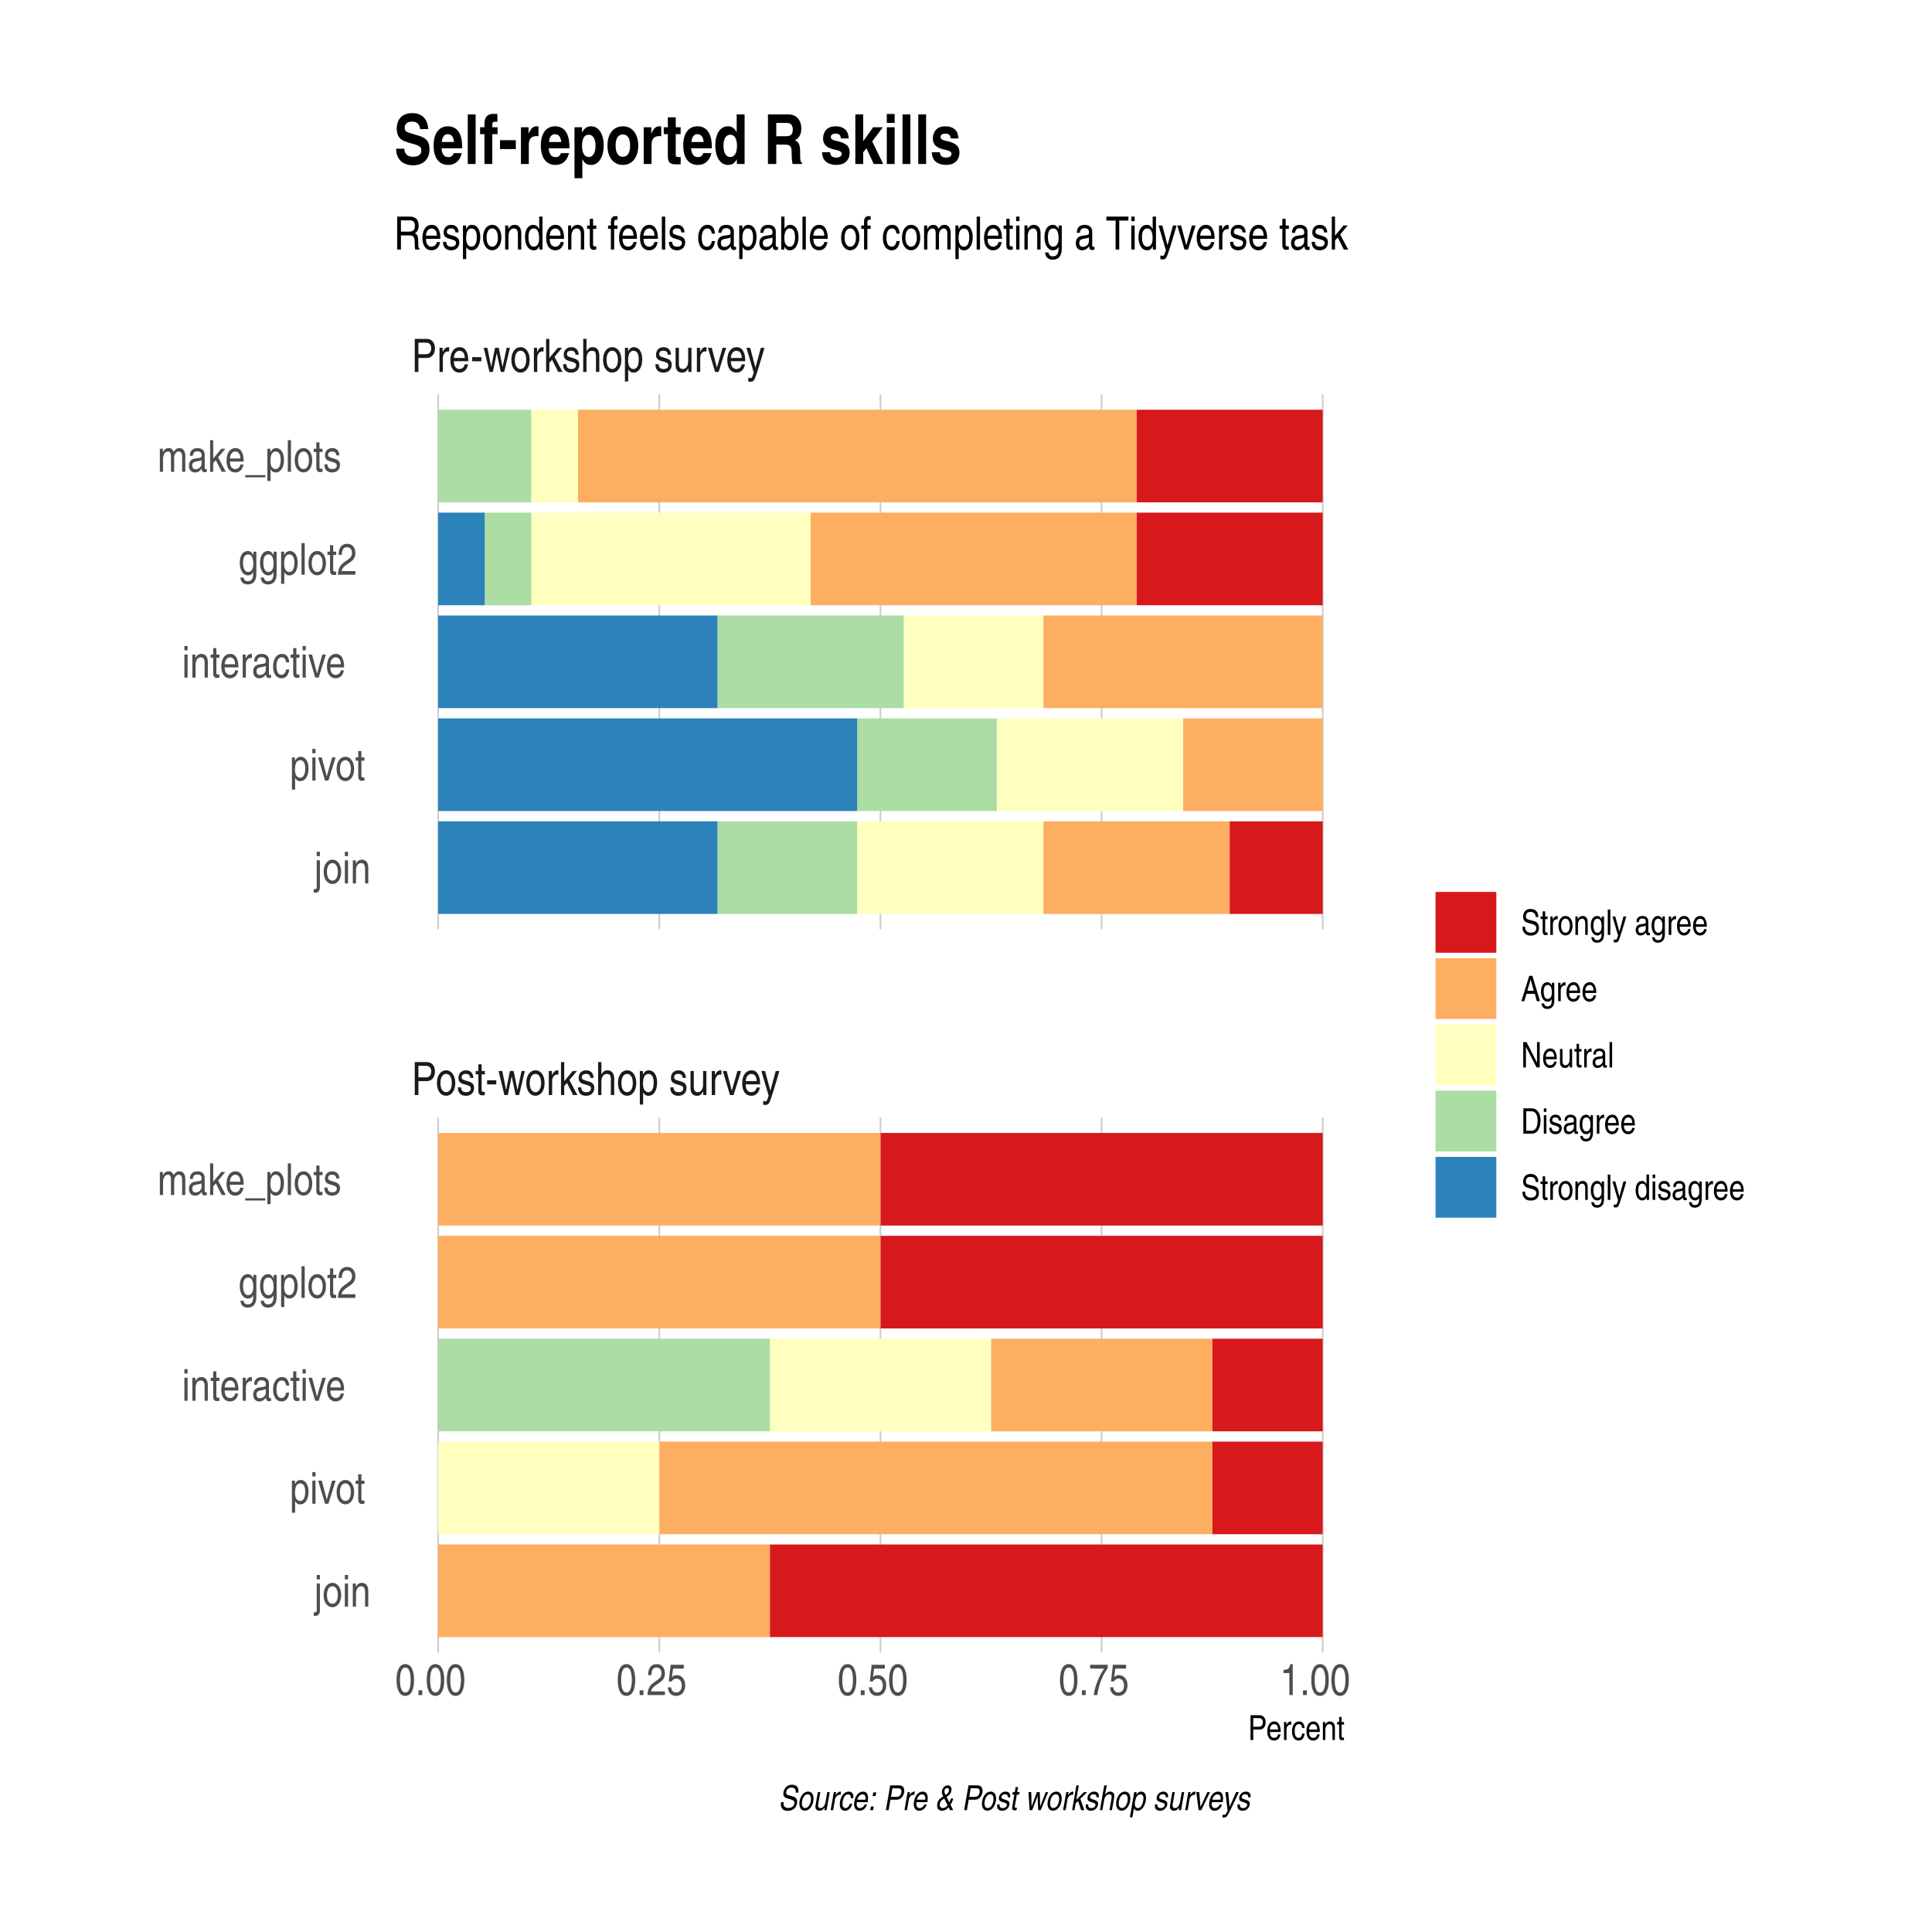
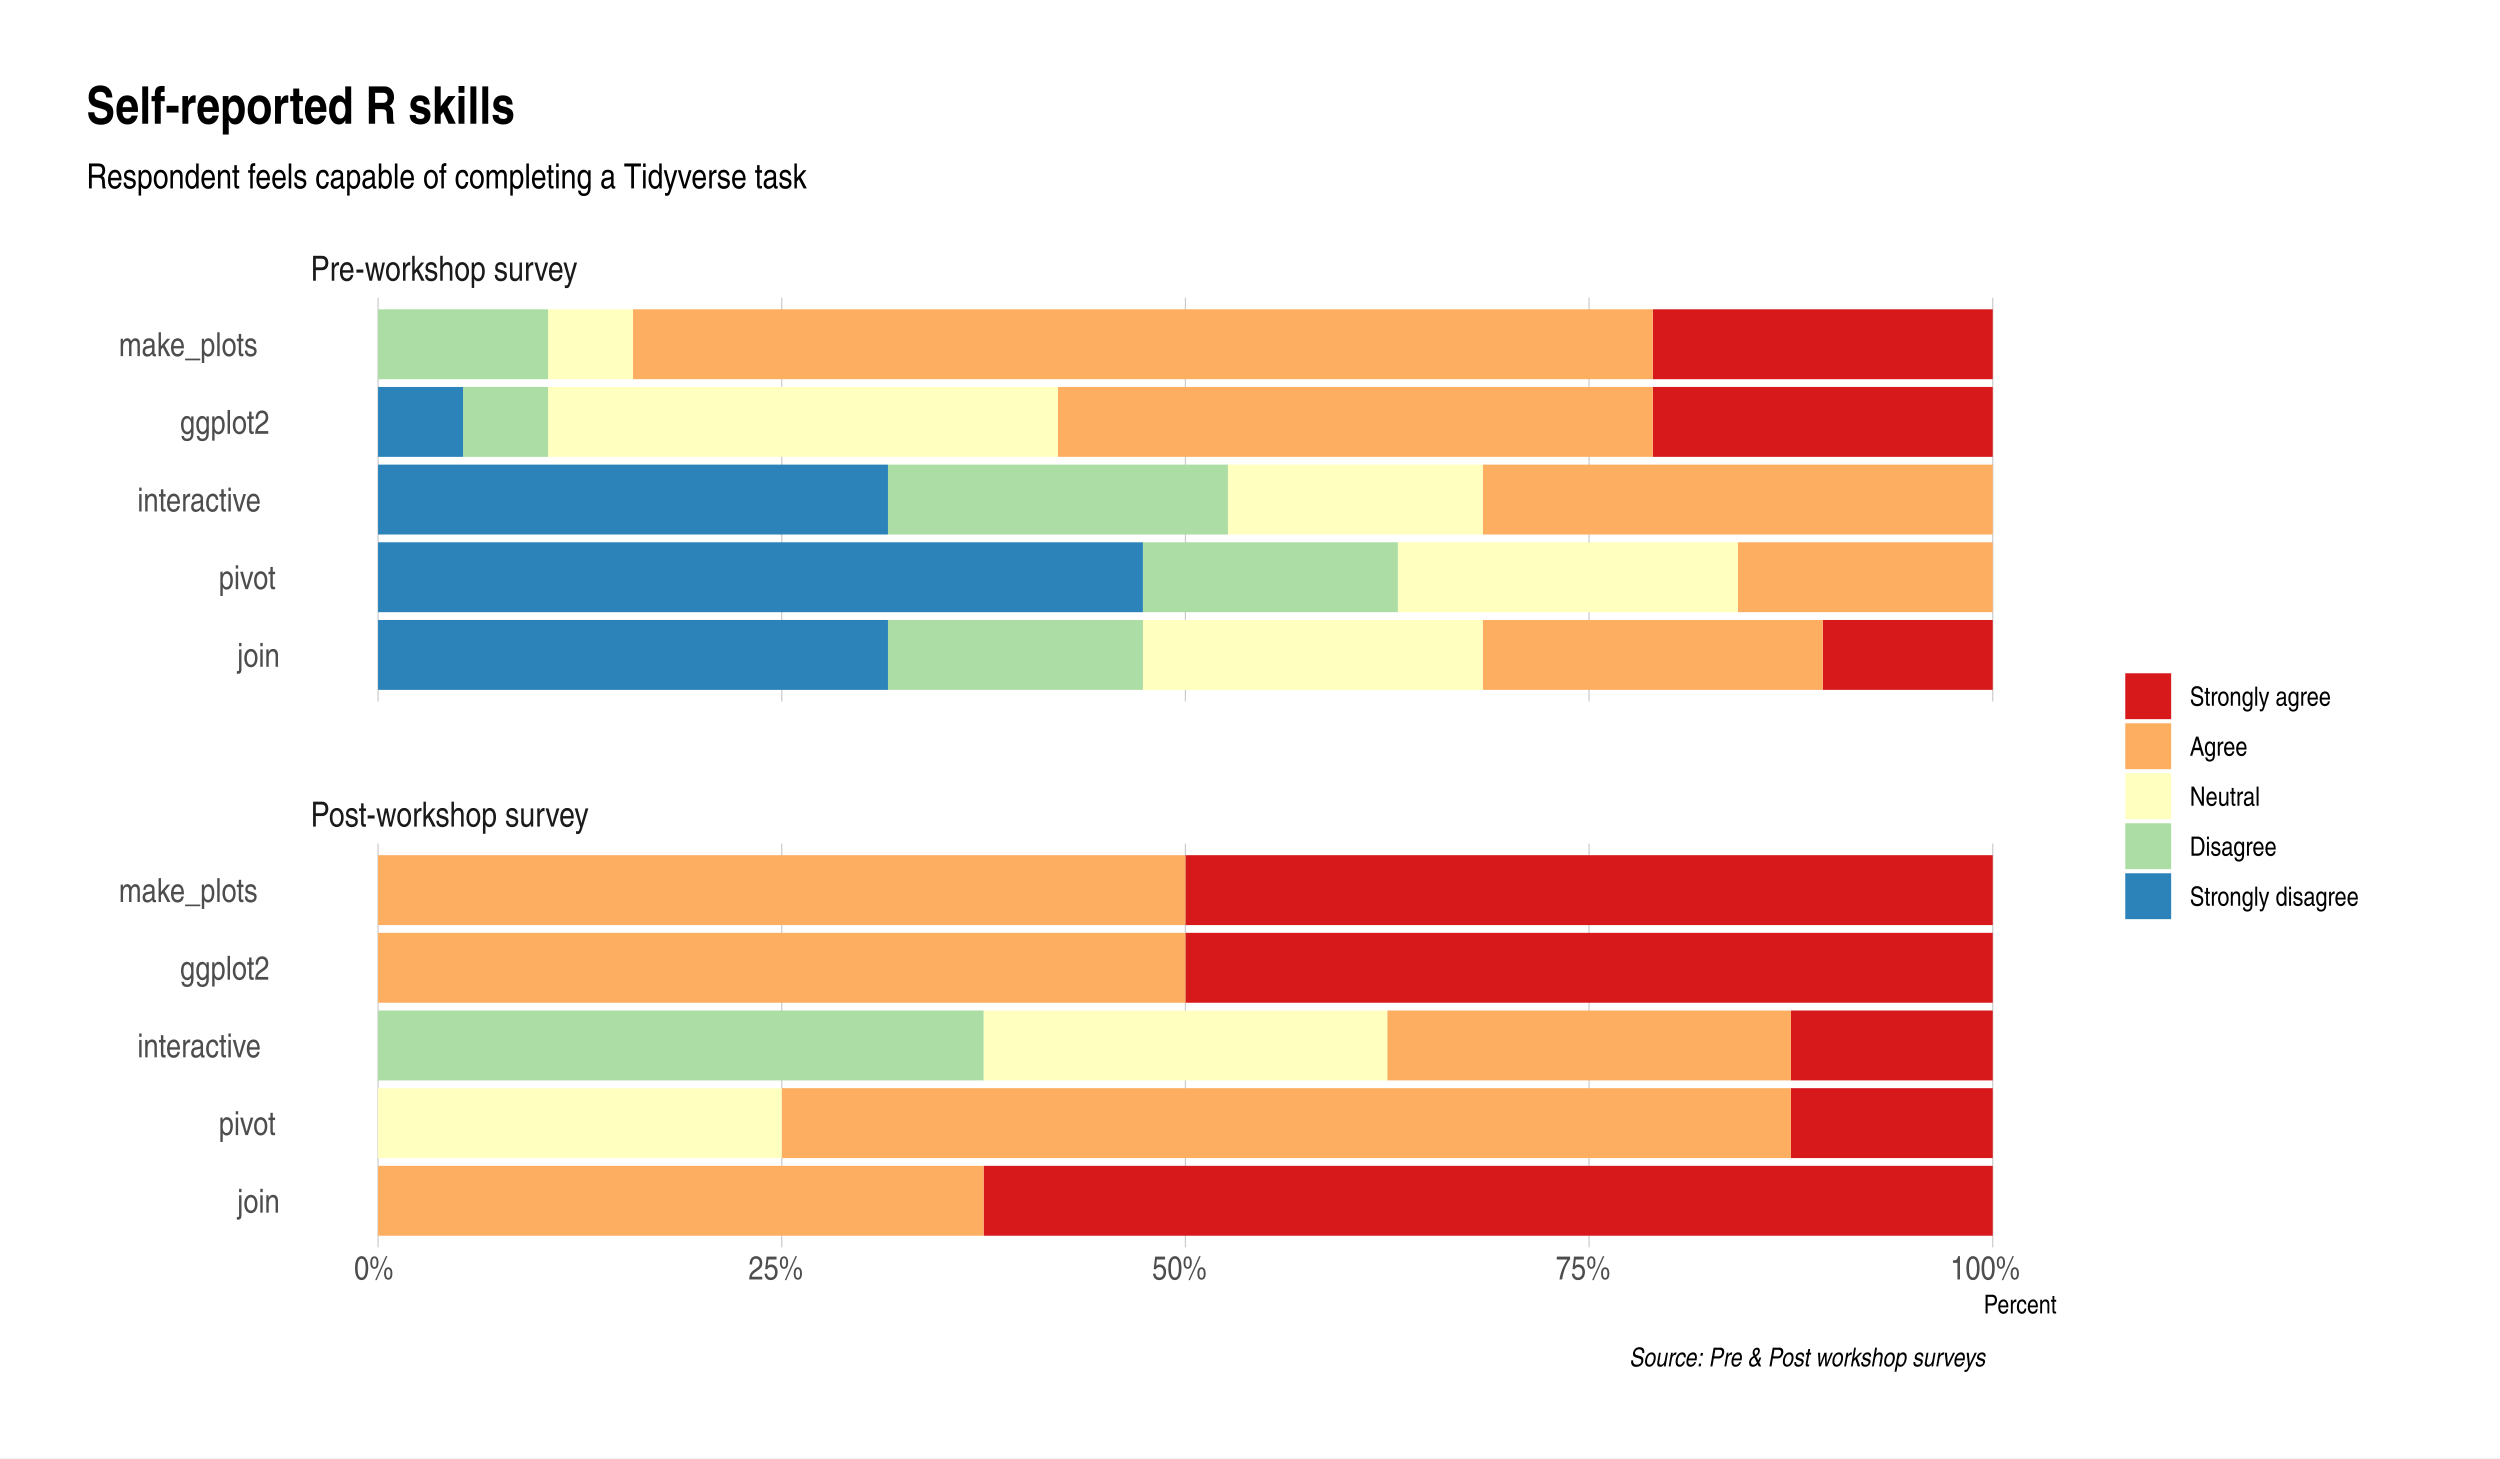
- <svg xmlns="http://www.w3.org/2000/svg" viewBox="0 0 504.00 504.00">
+ <svg xmlns="http://www.w3.org/2000/svg" viewBox="0 0 864.00 504.00">
  <defs>
    <style type="text/css">
    line, polyline, polygon, path, rect, circle {
      fill: none;
      stroke: #000000;
      stroke-linecap: round;
      stroke-linejoin: round;
      stroke-miterlimit: 10.00;
    }
  </style>
  </defs>
  <rect width="100%" height="100%" style="stroke: none; fill: #FFFFFF;" />
  <defs>
-     <clipPath id="cpMTAyLjc2fDM1Ni41OXwyNDIuNDR8MTAyLjg2">
-       <rect x="102.76" y="102.86" width="253.83" height="139.58" />
+     <clipPath id="cpMTAyLjc2fDcxNi41OXwyNDIuNDR8MTAyLjg2">
+       <rect x="102.76" y="102.86" width="613.83" height="139.58" />
    </clipPath>
  </defs>
-   <polyline points="114.30,242.44 114.30,102.86 " style="stroke-width: 0.43; stroke: #CCCCCC; stroke-linecap: butt;" clip-path="url(#cpMTAyLjc2fDM1Ni41OXwyNDIuNDR8MTAyLjg2)" />
-   <polyline points="171.99,242.44 171.99,102.86 " style="stroke-width: 0.43; stroke: #CCCCCC; stroke-linecap: butt;" clip-path="url(#cpMTAyLjc2fDM1Ni41OXwyNDIuNDR8MTAyLjg2)" />
-   <polyline points="229.68,242.44 229.68,102.86 " style="stroke-width: 0.43; stroke: #CCCCCC; stroke-linecap: butt;" clip-path="url(#cpMTAyLjc2fDM1Ni41OXwyNDIuNDR8MTAyLjg2)" />
-   <polyline points="287.37,242.44 287.37,102.86 " style="stroke-width: 0.43; stroke: #CCCCCC; stroke-linecap: butt;" clip-path="url(#cpMTAyLjc2fDM1Ni41OXwyNDIuNDR8MTAyLjg2)" />
-   <polyline points="345.06,242.44 345.06,102.86 " style="stroke-width: 0.43; stroke: #CCCCCC; stroke-linecap: butt;" clip-path="url(#cpMTAyLjc2fDM1Ni41OXwyNDIuNDR8MTAyLjg2)" />
-   <rect x="320.77" y="214.26" width="24.29" height="24.16" style="stroke-width: 1.07; stroke: none; stroke-linecap: square; stroke-linejoin: miter; fill: #D7191C;" clip-path="url(#cpMTAyLjc2fDM1Ni41OXwyNDIuNDR8MTAyLjg2)" />
-   <rect x="296.47" y="133.73" width="48.58" height="24.16" style="stroke-width: 1.07; stroke: none; stroke-linecap: square; stroke-linejoin: miter; fill: #D7191C;" clip-path="url(#cpMTAyLjc2fDM1Ni41OXwyNDIuNDR8MTAyLjg2)" />
-   <rect x="296.47" y="106.89" width="48.58" height="24.16" style="stroke-width: 1.07; stroke: none; stroke-linecap: square; stroke-linejoin: miter; fill: #D7191C;" clip-path="url(#cpMTAyLjc2fDM1Ni41OXwyNDIuNDR8MTAyLjg2)" />
-   <rect x="272.18" y="214.26" width="48.58" height="24.16" style="stroke-width: 1.07; stroke: none; stroke-linecap: square; stroke-linejoin: miter; fill: #FDAE61;" clip-path="url(#cpMTAyLjc2fDM1Ni41OXwyNDIuNDR8MTAyLjg2)" />
-   <rect x="308.62" y="187.41" width="36.44" height="24.16" style="stroke-width: 1.07; stroke: none; stroke-linecap: square; stroke-linejoin: miter; fill: #FDAE61;" clip-path="url(#cpMTAyLjc2fDM1Ni41OXwyNDIuNDR8MTAyLjg2)" />
-   <rect x="272.18" y="160.57" width="72.87" height="24.16" style="stroke-width: 1.07; stroke: none; stroke-linecap: square; stroke-linejoin: miter; fill: #FDAE61;" clip-path="url(#cpMTAyLjc2fDM1Ni41OXwyNDIuNDR8MTAyLjg2)" />
-   <rect x="211.46" y="133.73" width="85.02" height="24.16" style="stroke-width: 1.07; stroke: none; stroke-linecap: square; stroke-linejoin: miter; fill: #FDAE61;" clip-path="url(#cpMTAyLjc2fDM1Ni41OXwyNDIuNDR8MTAyLjg2)" />
-   <rect x="150.73" y="106.89" width="145.74" height="24.16" style="stroke-width: 1.07; stroke: none; stroke-linecap: square; stroke-linejoin: miter; fill: #FDAE61;" clip-path="url(#cpMTAyLjc2fDM1Ni41OXwyNDIuNDR8MTAyLjg2)" />
-   <rect x="223.60" y="214.26" width="48.58" height="24.16" style="stroke-width: 1.07; stroke: none; stroke-linecap: square; stroke-linejoin: miter; fill: #FFFFBF;" clip-path="url(#cpMTAyLjc2fDM1Ni41OXwyNDIuNDR8MTAyLjg2)" />
-   <rect x="260.04" y="187.41" width="48.58" height="24.16" style="stroke-width: 1.07; stroke: none; stroke-linecap: square; stroke-linejoin: miter; fill: #FFFFBF;" clip-path="url(#cpMTAyLjc2fDM1Ni41OXwyNDIuNDR8MTAyLjg2)" />
-   <rect x="235.75" y="160.57" width="36.44" height="24.16" style="stroke-width: 1.07; stroke: none; stroke-linecap: square; stroke-linejoin: miter; fill: #FFFFBF;" clip-path="url(#cpMTAyLjc2fDM1Ni41OXwyNDIuNDR8MTAyLjg2)" />
-   <rect x="138.59" y="133.73" width="72.87" height="24.16" style="stroke-width: 1.07; stroke: none; stroke-linecap: square; stroke-linejoin: miter; fill: #FFFFBF;" clip-path="url(#cpMTAyLjc2fDM1Ni41OXwyNDIuNDR8MTAyLjg2)" />
-   <rect x="138.59" y="106.89" width="12.15" height="24.16" style="stroke-width: 1.07; stroke: none; stroke-linecap: square; stroke-linejoin: miter; fill: #FFFFBF;" clip-path="url(#cpMTAyLjc2fDM1Ni41OXwyNDIuNDR8MTAyLjg2)" />
-   <rect x="187.17" y="214.26" width="36.44" height="24.16" style="stroke-width: 1.07; stroke: none; stroke-linecap: square; stroke-linejoin: miter; fill: #ABDDA4;" clip-path="url(#cpMTAyLjc2fDM1Ni41OXwyNDIuNDR8MTAyLjg2)" />
-   <rect x="223.60" y="187.41" width="36.44" height="24.16" style="stroke-width: 1.07; stroke: none; stroke-linecap: square; stroke-linejoin: miter; fill: #ABDDA4;" clip-path="url(#cpMTAyLjc2fDM1Ni41OXwyNDIuNDR8MTAyLjg2)" />
-   <rect x="187.17" y="160.57" width="48.58" height="24.16" style="stroke-width: 1.07; stroke: none; stroke-linecap: square; stroke-linejoin: miter; fill: #ABDDA4;" clip-path="url(#cpMTAyLjc2fDM1Ni41OXwyNDIuNDR8MTAyLjg2)" />
-   <rect x="126.44" y="133.73" width="12.15" height="24.16" style="stroke-width: 1.07; stroke: none; stroke-linecap: square; stroke-linejoin: miter; fill: #ABDDA4;" clip-path="url(#cpMTAyLjc2fDM1Ni41OXwyNDIuNDR8MTAyLjg2)" />
-   <rect x="114.30" y="106.89" width="24.29" height="24.16" style="stroke-width: 1.07; stroke: none; stroke-linecap: square; stroke-linejoin: miter; fill: #ABDDA4;" clip-path="url(#cpMTAyLjc2fDM1Ni41OXwyNDIuNDR8MTAyLjg2)" />
-   <rect x="114.30" y="214.26" width="72.87" height="24.16" style="stroke-width: 1.07; stroke: none; stroke-linecap: square; stroke-linejoin: miter; fill: #2B83BA;" clip-path="url(#cpMTAyLjc2fDM1Ni41OXwyNDIuNDR8MTAyLjg2)" />
-   <rect x="114.30" y="187.41" width="109.31" height="24.16" style="stroke-width: 1.07; stroke: none; stroke-linecap: square; stroke-linejoin: miter; fill: #2B83BA;" clip-path="url(#cpMTAyLjc2fDM1Ni41OXwyNDIuNDR8MTAyLjg2)" />
-   <rect x="114.30" y="160.57" width="72.87" height="24.16" style="stroke-width: 1.07; stroke: none; stroke-linecap: square; stroke-linejoin: miter; fill: #2B83BA;" clip-path="url(#cpMTAyLjc2fDM1Ni41OXwyNDIuNDR8MTAyLjg2)" />
-   <rect x="114.30" y="133.73" width="12.15" height="24.16" style="stroke-width: 1.07; stroke: none; stroke-linecap: square; stroke-linejoin: miter; fill: #2B83BA;" clip-path="url(#cpMTAyLjc2fDM1Ni41OXwyNDIuNDR8MTAyLjg2)" />
+   <polyline points="130.66,242.44 130.66,102.86 " style="stroke-width: 0.43; stroke: #CCCCCC; stroke-linecap: butt;" clip-path="url(#cpMTAyLjc2fDcxNi41OXwyNDIuNDR8MTAyLjg2)" />
+   <polyline points="270.17,242.44 270.17,102.86 " style="stroke-width: 0.43; stroke: #CCCCCC; stroke-linecap: butt;" clip-path="url(#cpMTAyLjc2fDcxNi41OXwyNDIuNDR8MTAyLjg2)" />
+   <polyline points="409.68,242.44 409.68,102.86 " style="stroke-width: 0.43; stroke: #CCCCCC; stroke-linecap: butt;" clip-path="url(#cpMTAyLjc2fDcxNi41OXwyNDIuNDR8MTAyLjg2)" />
+   <polyline points="549.18,242.44 549.18,102.86 " style="stroke-width: 0.43; stroke: #CCCCCC; stroke-linecap: butt;" clip-path="url(#cpMTAyLjc2fDcxNi41OXwyNDIuNDR8MTAyLjg2)" />
+   <polyline points="688.69,242.44 688.69,102.86 " style="stroke-width: 0.43; stroke: #CCCCCC; stroke-linecap: butt;" clip-path="url(#cpMTAyLjc2fDcxNi41OXwyNDIuNDR8MTAyLjg2)" />
+   <rect x="629.95" y="214.26" width="58.74" height="24.16" style="stroke-width: 1.07; stroke: none; stroke-linecap: square; stroke-linejoin: miter; fill: #D7191C;" clip-path="url(#cpMTAyLjc2fDcxNi41OXwyNDIuNDR8MTAyLjg2)" />
+   <rect x="571.21" y="133.73" width="117.48" height="24.16" style="stroke-width: 1.07; stroke: none; stroke-linecap: square; stroke-linejoin: miter; fill: #D7191C;" clip-path="url(#cpMTAyLjc2fDcxNi41OXwyNDIuNDR8MTAyLjg2)" />
+   <rect x="571.21" y="106.89" width="117.48" height="24.16" style="stroke-width: 1.07; stroke: none; stroke-linecap: square; stroke-linejoin: miter; fill: #D7191C;" clip-path="url(#cpMTAyLjc2fDcxNi41OXwyNDIuNDR8MTAyLjg2)" />
+   <rect x="512.47" y="214.26" width="117.48" height="24.16" style="stroke-width: 1.07; stroke: none; stroke-linecap: square; stroke-linejoin: miter; fill: #FDAE61;" clip-path="url(#cpMTAyLjc2fDcxNi41OXwyNDIuNDR8MTAyLjg2)" />
+   <rect x="600.58" y="187.41" width="88.11" height="24.16" style="stroke-width: 1.07; stroke: none; stroke-linecap: square; stroke-linejoin: miter; fill: #FDAE61;" clip-path="url(#cpMTAyLjc2fDcxNi41OXwyNDIuNDR8MTAyLjg2)" />
+   <rect x="512.47" y="160.57" width="176.22" height="24.16" style="stroke-width: 1.07; stroke: none; stroke-linecap: square; stroke-linejoin: miter; fill: #FDAE61;" clip-path="url(#cpMTAyLjc2fDcxNi41OXwyNDIuNDR8MTAyLjg2)" />
+   <rect x="365.62" y="133.73" width="205.59" height="24.16" style="stroke-width: 1.07; stroke: none; stroke-linecap: square; stroke-linejoin: miter; fill: #FDAE61;" clip-path="url(#cpMTAyLjc2fDcxNi41OXwyNDIuNDR8MTAyLjg2)" />
+   <rect x="218.77" y="106.89" width="352.44" height="24.16" style="stroke-width: 1.07; stroke: none; stroke-linecap: square; stroke-linejoin: miter; fill: #FDAE61;" clip-path="url(#cpMTAyLjc2fDcxNi41OXwyNDIuNDR8MTAyLjg2)" />
+   <rect x="394.99" y="214.26" width="117.48" height="24.16" style="stroke-width: 1.07; stroke: none; stroke-linecap: square; stroke-linejoin: miter; fill: #FFFFBF;" clip-path="url(#cpMTAyLjc2fDcxNi41OXwyNDIuNDR8MTAyLjg2)" />
+   <rect x="483.10" y="187.41" width="117.48" height="24.16" style="stroke-width: 1.07; stroke: none; stroke-linecap: square; stroke-linejoin: miter; fill: #FFFFBF;" clip-path="url(#cpMTAyLjc2fDcxNi41OXwyNDIuNDR8MTAyLjg2)" />
+   <rect x="424.36" y="160.57" width="88.11" height="24.16" style="stroke-width: 1.07; stroke: none; stroke-linecap: square; stroke-linejoin: miter; fill: #FFFFBF;" clip-path="url(#cpMTAyLjc2fDcxNi41OXwyNDIuNDR8MTAyLjg2)" />
+   <rect x="189.40" y="133.73" width="176.22" height="24.16" style="stroke-width: 1.07; stroke: none; stroke-linecap: square; stroke-linejoin: miter; fill: #FFFFBF;" clip-path="url(#cpMTAyLjc2fDcxNi41OXwyNDIuNDR8MTAyLjg2)" />
+   <rect x="189.40" y="106.89" width="29.37" height="24.16" style="stroke-width: 1.07; stroke: none; stroke-linecap: square; stroke-linejoin: miter; fill: #FFFFBF;" clip-path="url(#cpMTAyLjc2fDcxNi41OXwyNDIuNDR8MTAyLjg2)" />
+   <rect x="306.88" y="214.26" width="88.11" height="24.16" style="stroke-width: 1.07; stroke: none; stroke-linecap: square; stroke-linejoin: miter; fill: #ABDDA4;" clip-path="url(#cpMTAyLjc2fDcxNi41OXwyNDIuNDR8MTAyLjg2)" />
+   <rect x="394.99" y="187.41" width="88.11" height="24.16" style="stroke-width: 1.07; stroke: none; stroke-linecap: square; stroke-linejoin: miter; fill: #ABDDA4;" clip-path="url(#cpMTAyLjc2fDcxNi41OXwyNDIuNDR8MTAyLjg2)" />
+   <rect x="306.88" y="160.57" width="117.48" height="24.16" style="stroke-width: 1.07; stroke: none; stroke-linecap: square; stroke-linejoin: miter; fill: #ABDDA4;" clip-path="url(#cpMTAyLjc2fDcxNi41OXwyNDIuNDR8MTAyLjg2)" />
+   <rect x="160.03" y="133.73" width="29.37" height="24.16" style="stroke-width: 1.07; stroke: none; stroke-linecap: square; stroke-linejoin: miter; fill: #ABDDA4;" clip-path="url(#cpMTAyLjc2fDcxNi41OXwyNDIuNDR8MTAyLjg2)" />
+   <rect x="130.66" y="106.89" width="58.74" height="24.16" style="stroke-width: 1.07; stroke: none; stroke-linecap: square; stroke-linejoin: miter; fill: #ABDDA4;" clip-path="url(#cpMTAyLjc2fDcxNi41OXwyNDIuNDR8MTAyLjg2)" />
+   <rect x="130.66" y="214.26" width="176.22" height="24.16" style="stroke-width: 1.07; stroke: none; stroke-linecap: square; stroke-linejoin: miter; fill: #2B83BA;" clip-path="url(#cpMTAyLjc2fDcxNi41OXwyNDIuNDR8MTAyLjg2)" />
+   <rect x="130.66" y="187.41" width="264.33" height="24.16" style="stroke-width: 1.07; stroke: none; stroke-linecap: square; stroke-linejoin: miter; fill: #2B83BA;" clip-path="url(#cpMTAyLjc2fDcxNi41OXwyNDIuNDR8MTAyLjg2)" />
+   <rect x="130.66" y="160.57" width="176.22" height="24.16" style="stroke-width: 1.07; stroke: none; stroke-linecap: square; stroke-linejoin: miter; fill: #2B83BA;" clip-path="url(#cpMTAyLjc2fDcxNi41OXwyNDIuNDR8MTAyLjg2)" />
+   <rect x="130.66" y="133.73" width="29.37" height="24.16" style="stroke-width: 1.07; stroke: none; stroke-linecap: square; stroke-linejoin: miter; fill: #2B83BA;" clip-path="url(#cpMTAyLjc2fDcxNi41OXwyNDIuNDR8MTAyLjg2)" />
  <defs>
-     <clipPath id="cpMC4wMHw1MDQuMDB8NTA0LjAwfDAuMDA=">
-       <rect x="0.00" y="0.00" width="504.00" height="504.00" />
+     <clipPath id="cpMC4wMHw4NjQuMDB8NTA0LjAwfDAuMDA=">
+       <rect x="0.00" y="0.00" width="864.00" height="504.00" />
    </clipPath>
  </defs>
  <defs>
-     <clipPath id="cpMTAyLjc2fDM1Ni41OXw0MzEuMTB8MjkxLjUy">
-       <rect x="102.76" y="291.52" width="253.83" height="139.58" />
+     <clipPath id="cpMTAyLjc2fDcxNi41OXw0MzEuMTB8MjkxLjUy">
+       <rect x="102.76" y="291.52" width="613.83" height="139.58" />
    </clipPath>
  </defs>
-   <polyline points="114.30,431.10 114.30,291.52 " style="stroke-width: 0.43; stroke: #CCCCCC; stroke-linecap: butt;" clip-path="url(#cpMTAyLjc2fDM1Ni41OXw0MzEuMTB8MjkxLjUy)" />
-   <polyline points="171.99,431.10 171.99,291.52 " style="stroke-width: 0.43; stroke: #CCCCCC; stroke-linecap: butt;" clip-path="url(#cpMTAyLjc2fDM1Ni41OXw0MzEuMTB8MjkxLjUy)" />
-   <polyline points="229.68,431.10 229.68,291.52 " style="stroke-width: 0.43; stroke: #CCCCCC; stroke-linecap: butt;" clip-path="url(#cpMTAyLjc2fDM1Ni41OXw0MzEuMTB8MjkxLjUy)" />
-   <polyline points="287.37,431.10 287.37,291.52 " style="stroke-width: 0.43; stroke: #CCCCCC; stroke-linecap: butt;" clip-path="url(#cpMTAyLjc2fDM1Ni41OXw0MzEuMTB8MjkxLjUy)" />
-   <polyline points="345.06,431.10 345.06,291.52 " style="stroke-width: 0.43; stroke: #CCCCCC; stroke-linecap: butt;" clip-path="url(#cpMTAyLjc2fDM1Ni41OXw0MzEuMTB8MjkxLjUy)" />
-   <rect x="200.83" y="402.91" width="144.22" height="24.16" style="stroke-width: 1.07; stroke: none; stroke-linecap: square; stroke-linejoin: miter; fill: #D7191C;" clip-path="url(#cpMTAyLjc2fDM1Ni41OXw0MzEuMTB8MjkxLjUy)" />
-   <rect x="316.21" y="376.07" width="28.84" height="24.16" style="stroke-width: 1.07; stroke: none; stroke-linecap: square; stroke-linejoin: miter; fill: #D7191C;" clip-path="url(#cpMTAyLjc2fDM1Ni41OXw0MzEuMTB8MjkxLjUy)" />
-   <rect x="316.21" y="349.23" width="28.84" height="24.16" style="stroke-width: 1.07; stroke: none; stroke-linecap: square; stroke-linejoin: miter; fill: #D7191C;" clip-path="url(#cpMTAyLjc2fDM1Ni41OXw0MzEuMTB8MjkxLjUy)" />
-   <rect x="229.68" y="322.39" width="115.38" height="24.16" style="stroke-width: 1.07; stroke: none; stroke-linecap: square; stroke-linejoin: miter; fill: #D7191C;" clip-path="url(#cpMTAyLjc2fDM1Ni41OXw0MzEuMTB8MjkxLjUy)" />
-   <rect x="229.68" y="295.55" width="115.38" height="24.16" style="stroke-width: 1.07; stroke: none; stroke-linecap: square; stroke-linejoin: miter; fill: #D7191C;" clip-path="url(#cpMTAyLjc2fDM1Ni41OXw0MzEuMTB8MjkxLjUy)" />
-   <rect x="114.30" y="402.91" width="86.53" height="24.16" style="stroke-width: 1.07; stroke: none; stroke-linecap: square; stroke-linejoin: miter; fill: #FDAE61;" clip-path="url(#cpMTAyLjc2fDM1Ni41OXw0MzEuMTB8MjkxLjUy)" />
-   <rect x="171.99" y="376.07" width="144.22" height="24.16" style="stroke-width: 1.07; stroke: none; stroke-linecap: square; stroke-linejoin: miter; fill: #FDAE61;" clip-path="url(#cpMTAyLjc2fDM1Ni41OXw0MzEuMTB8MjkxLjUy)" />
-   <rect x="258.52" y="349.23" width="57.69" height="24.16" style="stroke-width: 1.07; stroke: none; stroke-linecap: square; stroke-linejoin: miter; fill: #FDAE61;" clip-path="url(#cpMTAyLjc2fDM1Ni41OXw0MzEuMTB8MjkxLjUy)" />
-   <rect x="114.30" y="322.39" width="115.38" height="24.16" style="stroke-width: 1.07; stroke: none; stroke-linecap: square; stroke-linejoin: miter; fill: #FDAE61;" clip-path="url(#cpMTAyLjc2fDM1Ni41OXw0MzEuMTB8MjkxLjUy)" />
-   <rect x="114.30" y="295.55" width="115.38" height="24.16" style="stroke-width: 1.07; stroke: none; stroke-linecap: square; stroke-linejoin: miter; fill: #FDAE61;" clip-path="url(#cpMTAyLjc2fDM1Ni41OXw0MzEuMTB8MjkxLjUy)" />
-   <rect x="114.30" y="376.07" width="57.69" height="24.16" style="stroke-width: 1.07; stroke: none; stroke-linecap: square; stroke-linejoin: miter; fill: #FFFFBF;" clip-path="url(#cpMTAyLjc2fDM1Ni41OXw0MzEuMTB8MjkxLjUy)" />
-   <rect x="200.83" y="349.23" width="57.69" height="24.16" style="stroke-width: 1.07; stroke: none; stroke-linecap: square; stroke-linejoin: miter; fill: #FFFFBF;" clip-path="url(#cpMTAyLjc2fDM1Ni41OXw0MzEuMTB8MjkxLjUy)" />
-   <rect x="114.30" y="349.23" width="86.53" height="24.16" style="stroke-width: 1.07; stroke: none; stroke-linecap: square; stroke-linejoin: miter; fill: #ABDDA4;" clip-path="url(#cpMTAyLjc2fDM1Ni41OXw0MzEuMTB8MjkxLjUy)" />
+   <polyline points="130.66,431.10 130.66,291.52 " style="stroke-width: 0.43; stroke: #CCCCCC; stroke-linecap: butt;" clip-path="url(#cpMTAyLjc2fDcxNi41OXw0MzEuMTB8MjkxLjUy)" />
+   <polyline points="270.17,431.10 270.17,291.52 " style="stroke-width: 0.43; stroke: #CCCCCC; stroke-linecap: butt;" clip-path="url(#cpMTAyLjc2fDcxNi41OXw0MzEuMTB8MjkxLjUy)" />
+   <polyline points="409.68,431.10 409.68,291.52 " style="stroke-width: 0.43; stroke: #CCCCCC; stroke-linecap: butt;" clip-path="url(#cpMTAyLjc2fDcxNi41OXw0MzEuMTB8MjkxLjUy)" />
+   <polyline points="549.18,431.10 549.18,291.52 " style="stroke-width: 0.43; stroke: #CCCCCC; stroke-linecap: butt;" clip-path="url(#cpMTAyLjc2fDcxNi41OXw0MzEuMTB8MjkxLjUy)" />
+   <polyline points="688.69,431.10 688.69,291.52 " style="stroke-width: 0.43; stroke: #CCCCCC; stroke-linecap: butt;" clip-path="url(#cpMTAyLjc2fDcxNi41OXw0MzEuMTB8MjkxLjUy)" />
+   <rect x="339.92" y="402.91" width="348.77" height="24.16" style="stroke-width: 1.07; stroke: none; stroke-linecap: square; stroke-linejoin: miter; fill: #D7191C;" clip-path="url(#cpMTAyLjc2fDcxNi41OXw0MzEuMTB8MjkxLjUy)" />
+   <rect x="618.94" y="376.07" width="69.75" height="24.16" style="stroke-width: 1.07; stroke: none; stroke-linecap: square; stroke-linejoin: miter; fill: #D7191C;" clip-path="url(#cpMTAyLjc2fDcxNi41OXw0MzEuMTB8MjkxLjUy)" />
+   <rect x="618.94" y="349.23" width="69.75" height="24.16" style="stroke-width: 1.07; stroke: none; stroke-linecap: square; stroke-linejoin: miter; fill: #D7191C;" clip-path="url(#cpMTAyLjc2fDcxNi41OXw0MzEuMTB8MjkxLjUy)" />
+   <rect x="409.68" y="322.39" width="279.01" height="24.16" style="stroke-width: 1.07; stroke: none; stroke-linecap: square; stroke-linejoin: miter; fill: #D7191C;" clip-path="url(#cpMTAyLjc2fDcxNi41OXw0MzEuMTB8MjkxLjUy)" />
+   <rect x="409.68" y="295.55" width="279.01" height="24.16" style="stroke-width: 1.07; stroke: none; stroke-linecap: square; stroke-linejoin: miter; fill: #D7191C;" clip-path="url(#cpMTAyLjc2fDcxNi41OXw0MzEuMTB8MjkxLjUy)" />
+   <rect x="130.66" y="402.91" width="209.26" height="24.16" style="stroke-width: 1.07; stroke: none; stroke-linecap: square; stroke-linejoin: miter; fill: #FDAE61;" clip-path="url(#cpMTAyLjc2fDcxNi41OXw0MzEuMTB8MjkxLjUy)" />
+   <rect x="270.17" y="376.07" width="348.77" height="24.16" style="stroke-width: 1.07; stroke: none; stroke-linecap: square; stroke-linejoin: miter; fill: #FDAE61;" clip-path="url(#cpMTAyLjc2fDcxNi41OXw0MzEuMTB8MjkxLjUy)" />
+   <rect x="479.43" y="349.23" width="139.51" height="24.16" style="stroke-width: 1.07; stroke: none; stroke-linecap: square; stroke-linejoin: miter; fill: #FDAE61;" clip-path="url(#cpMTAyLjc2fDcxNi41OXw0MzEuMTB8MjkxLjUy)" />
+   <rect x="130.66" y="322.39" width="279.01" height="24.16" style="stroke-width: 1.07; stroke: none; stroke-linecap: square; stroke-linejoin: miter; fill: #FDAE61;" clip-path="url(#cpMTAyLjc2fDcxNi41OXw0MzEuMTB8MjkxLjUy)" />
+   <rect x="130.66" y="295.55" width="279.01" height="24.16" style="stroke-width: 1.07; stroke: none; stroke-linecap: square; stroke-linejoin: miter; fill: #FDAE61;" clip-path="url(#cpMTAyLjc2fDcxNi41OXw0MzEuMTB8MjkxLjUy)" />
+   <rect x="130.66" y="376.07" width="139.51" height="24.16" style="stroke-width: 1.07; stroke: none; stroke-linecap: square; stroke-linejoin: miter; fill: #FFFFBF;" clip-path="url(#cpMTAyLjc2fDcxNi41OXw0MzEuMTB8MjkxLjUy)" />
+   <rect x="339.92" y="349.23" width="139.51" height="24.16" style="stroke-width: 1.07; stroke: none; stroke-linecap: square; stroke-linejoin: miter; fill: #FFFFBF;" clip-path="url(#cpMTAyLjc2fDcxNi41OXw0MzEuMTB8MjkxLjUy)" />
+   <rect x="130.66" y="349.23" width="209.26" height="24.16" style="stroke-width: 1.07; stroke: none; stroke-linecap: square; stroke-linejoin: miter; fill: #ABDDA4;" clip-path="url(#cpMTAyLjc2fDcxNi41OXw0MzEuMTB8MjkxLjUy)" />
  <defs>
-     <clipPath id="cpMC4wMHw1MDQuMDB8NTA0LjAwfDAuMDA=">
-       <rect x="0.00" y="0.00" width="504.00" height="504.00" />
+     <clipPath id="cpMC4wMHw4NjQuMDB8NTA0LjAwfDAuMDA=">
+       <rect x="0.00" y="0.00" width="864.00" height="504.00" />
    </clipPath>
  </defs>
  <defs>
-     <clipPath id="cpMTAyLjc2fDM1Ni41OXwyOTEuNTJ8MjcxLjI0">
-       <rect x="102.76" y="271.24" width="253.83" height="20.28" />
+     <clipPath id="cpMTAyLjc2fDcxNi41OXwyOTEuNTJ8MjcxLjI0">
+       <rect x="102.76" y="271.24" width="613.83" height="20.28" />
    </clipPath>
  </defs>
-   <g clip-path="url(#cpMTAyLjc2fDM1Ni41OXwyOTEuNTJ8MjcxLjI0)">
+   <g clip-path="url(#cpMTAyLjc2fDcxNi41OXwyOTEuNTJ8MjcxLjI0)">
    <text x="107.34" y="285.67" style="font-size: 12.00px; fill: #1A1A1A; font-family: Arial Narrow;" textLength="118.04px" lengthAdjust="spacingAndGlyphs">Post-workshop survey</text>
  </g>
  <defs>
-     <clipPath id="cpMC4wMHw1MDQuMDB8NTA0LjAwfDAuMDA=">
-       <rect x="0.00" y="0.00" width="504.00" height="504.00" />
+     <clipPath id="cpMC4wMHw4NjQuMDB8NTA0LjAwfDAuMDA=">
+       <rect x="0.00" y="0.00" width="864.00" height="504.00" />
    </clipPath>
  </defs>
  <defs>
-     <clipPath id="cpMTAyLjc2fDM1Ni41OXwxMDIuODZ8ODIuNTg=">
-       <rect x="102.76" y="82.58" width="253.83" height="20.28" />
+     <clipPath id="cpMTAyLjc2fDcxNi41OXwxMDIuODZ8ODIuNTg=">
+       <rect x="102.76" y="82.58" width="613.83" height="20.28" />
    </clipPath>
  </defs>
-   <g clip-path="url(#cpMTAyLjc2fDM1Ni41OXwxMDIuODZ8ODIuNTg=)">
+   <g clip-path="url(#cpMTAyLjc2fDcxNi41OXwxMDIuODZ8ODIuNTg=)">
    <text x="107.34" y="97.02" style="font-size: 12.00px; fill: #1A1A1A; font-family: Arial Narrow;" textLength="112.71px" lengthAdjust="spacingAndGlyphs">Pre-workshop survey</text>
  </g>
  <defs>
-     <clipPath id="cpMC4wMHw1MDQuMDB8NTA0LjAwfDAuMDA=">
-       <rect x="0.00" y="0.00" width="504.00" height="504.00" />
+     <clipPath id="cpMC4wMHw4NjQuMDB8NTA0LjAwfDAuMDA=">
+       <rect x="0.00" y="0.00" width="864.00" height="504.00" />
    </clipPath>
  </defs>
-   <g clip-path="url(#cpMC4wMHw1MDQuMDB8NTA0LjAwfDAuMDA=)">
-     <text x="103.11" y="442.19" style="font-size: 11.50px; fill: #4D4D4D; font-family: Arial Narrow;" textLength="22.38px" lengthAdjust="spacingAndGlyphs">0.00</text>
+   <g clip-path="url(#cpMC4wMHw4NjQuMDB8NTA0LjAwfDAuMDA=)">
+     <text x="122.35" y="442.19" style="font-size: 11.50px; fill: #4D4D4D; font-family: Arial Narrow;" textLength="16.62px" lengthAdjust="spacingAndGlyphs">0%</text>
  </g>
-   <g clip-path="url(#cpMC4wMHw1MDQuMDB8NTA0LjAwfDAuMDA=)">
-     <text x="160.80" y="442.19" style="font-size: 11.50px; fill: #4D4D4D; font-family: Arial Narrow;" textLength="22.38px" lengthAdjust="spacingAndGlyphs">0.25</text>
+   <g clip-path="url(#cpMC4wMHw4NjQuMDB8NTA0LjAwfDAuMDA=)">
+     <text x="258.66" y="442.19" style="font-size: 11.50px; fill: #4D4D4D; font-family: Arial Narrow;" textLength="23.02px" lengthAdjust="spacingAndGlyphs">25%</text>
  </g>
-   <g clip-path="url(#cpMC4wMHw1MDQuMDB8NTA0LjAwfDAuMDA=)">
-     <text x="218.49" y="442.19" style="font-size: 11.50px; fill: #4D4D4D; font-family: Arial Narrow;" textLength="22.38px" lengthAdjust="spacingAndGlyphs">0.50</text>
+   <g clip-path="url(#cpMC4wMHw4NjQuMDB8NTA0LjAwfDAuMDA=)">
+     <text x="398.17" y="442.19" style="font-size: 11.50px; fill: #4D4D4D; font-family: Arial Narrow;" textLength="23.02px" lengthAdjust="spacingAndGlyphs">50%</text>
  </g>
-   <g clip-path="url(#cpMC4wMHw1MDQuMDB8NTA0LjAwfDAuMDA=)">
-     <text x="276.17" y="442.19" style="font-size: 11.50px; fill: #4D4D4D; font-family: Arial Narrow;" textLength="22.38px" lengthAdjust="spacingAndGlyphs">0.75</text>
+   <g clip-path="url(#cpMC4wMHw4NjQuMDB8NTA0LjAwfDAuMDA=)">
+     <text x="537.68" y="442.19" style="font-size: 11.50px; fill: #4D4D4D; font-family: Arial Narrow;" textLength="23.02px" lengthAdjust="spacingAndGlyphs">75%</text>
  </g>
-   <g clip-path="url(#cpMC4wMHw1MDQuMDB8NTA0LjAwfDAuMDA=)">
-     <text x="333.86" y="442.19" style="font-size: 11.50px; fill: #4D4D4D; font-family: Arial Narrow;" textLength="22.38px" lengthAdjust="spacingAndGlyphs">1.00</text>
+   <g clip-path="url(#cpMC4wMHw4NjQuMDB8NTA0LjAwfDAuMDA=)">
+     <text x="673.99" y="442.19" style="font-size: 11.50px; fill: #4D4D4D; font-family: Arial Narrow;" textLength="29.41px" lengthAdjust="spacingAndGlyphs">100%</text>
  </g>
-   <g clip-path="url(#cpMC4wMHw1MDQuMDB8NTA0LjAwfDAuMDA=)">
+   <g clip-path="url(#cpMC4wMHw4NjQuMDB8NTA0LjAwfDAuMDA=)">
    <text x="82.00" y="230.45" style="font-size: 11.50px; fill: #4D4D4D; font-family: Arial Narrow;" textLength="17.90px" lengthAdjust="spacingAndGlyphs">join</text>
  </g>
-   <g clip-path="url(#cpMC4wMHw1MDQuMDB8NTA0LjAwfDAuMDA=)">
+   <g clip-path="url(#cpMC4wMHw4NjQuMDB8NTA0LjAwfDAuMDA=)">
    <text x="75.61" y="203.61" style="font-size: 11.50px; fill: #4D4D4D; font-family: Arial Narrow;" textLength="24.29px" lengthAdjust="spacingAndGlyphs">pivot</text>
  </g>
-   <g clip-path="url(#cpMC4wMHw1MDQuMDB8NTA0LjAwfDAuMDA=)">
+   <g clip-path="url(#cpMC4wMHw4NjQuMDB8NTA0LjAwfDAuMDA=)">
    <text x="47.48" y="176.77" style="font-size: 11.50px; fill: #4D4D4D; font-family: Arial Narrow;" textLength="52.41px" lengthAdjust="spacingAndGlyphs">interactive</text>
  </g>
-   <g clip-path="url(#cpMC4wMHw1MDQuMDB8NTA0LjAwfDAuMDA=)">
+   <g clip-path="url(#cpMC4wMHw4NjQuMDB8NTA0LjAwfDAuMDA=)">
    <text x="62.17" y="149.93" style="font-size: 11.50px; fill: #4D4D4D; font-family: Arial Narrow;" textLength="37.73px" lengthAdjust="spacingAndGlyphs">ggplot2</text>
  </g>
-   <g clip-path="url(#cpMC4wMHw1MDQuMDB8NTA0LjAwfDAuMDA=)">
+   <g clip-path="url(#cpMC4wMHw4NjQuMDB8NTA0LjAwfDAuMDA=)">
    <text x="41.09" y="123.08" style="font-size: 11.50px; fill: #4D4D4D; font-family: Arial Narrow;" textLength="58.81px" lengthAdjust="spacingAndGlyphs">make_plots</text>
  </g>
-   <g clip-path="url(#cpMC4wMHw1MDQuMDB8NTA0LjAwfDAuMDA=)">
+   <g clip-path="url(#cpMC4wMHw4NjQuMDB8NTA0LjAwfDAuMDA=)">
    <text x="82.00" y="419.11" style="font-size: 11.50px; fill: #4D4D4D; font-family: Arial Narrow;" textLength="17.90px" lengthAdjust="spacingAndGlyphs">join</text>
  </g>
-   <g clip-path="url(#cpMC4wMHw1MDQuMDB8NTA0LjAwfDAuMDA=)">
+   <g clip-path="url(#cpMC4wMHw4NjQuMDB8NTA0LjAwfDAuMDA=)">
    <text x="75.61" y="392.27" style="font-size: 11.50px; fill: #4D4D4D; font-family: Arial Narrow;" textLength="24.29px" lengthAdjust="spacingAndGlyphs">pivot</text>
  </g>
-   <g clip-path="url(#cpMC4wMHw1MDQuMDB8NTA0LjAwfDAuMDA=)">
+   <g clip-path="url(#cpMC4wMHw4NjQuMDB8NTA0LjAwfDAuMDA=)">
    <text x="47.48" y="365.42" style="font-size: 11.50px; fill: #4D4D4D; font-family: Arial Narrow;" textLength="52.41px" lengthAdjust="spacingAndGlyphs">interactive</text>
  </g>
-   <g clip-path="url(#cpMC4wMHw1MDQuMDB8NTA0LjAwfDAuMDA=)">
+   <g clip-path="url(#cpMC4wMHw4NjQuMDB8NTA0LjAwfDAuMDA=)">
    <text x="62.17" y="338.58" style="font-size: 11.50px; fill: #4D4D4D; font-family: Arial Narrow;" textLength="37.73px" lengthAdjust="spacingAndGlyphs">ggplot2</text>
  </g>
-   <g clip-path="url(#cpMC4wMHw1MDQuMDB8NTA0LjAwfDAuMDA=)">
+   <g clip-path="url(#cpMC4wMHw4NjQuMDB8NTA0LjAwfDAuMDA=)">
    <text x="41.09" y="311.74" style="font-size: 11.50px; fill: #4D4D4D; font-family: Arial Narrow;" textLength="58.81px" lengthAdjust="spacingAndGlyphs">make_plots</text>
  </g>
-   <g clip-path="url(#cpMC4wMHw1MDQuMDB8NTA0LjAwfDAuMDA=)">
-     <text x="325.58" y="453.92" style="font-size: 9.00px; font-family: Arial Narrow;" textLength="31.02px" lengthAdjust="spacingAndGlyphs">Percent</text>
+   <g clip-path="url(#cpMC4wMHw4NjQuMDB8NTA0LjAwfDAuMDA=)">
+     <text x="685.58" y="453.92" style="font-size: 9.00px; font-family: Arial Narrow;" textLength="31.02px" lengthAdjust="spacingAndGlyphs">Percent</text>
  </g>
-   <rect x="374.49" y="232.68" width="15.86" height="15.86" style="stroke-width: 1.07; stroke: none; stroke-linecap: square; stroke-linejoin: miter; fill: #D7191C;" clip-path="url(#cpMC4wMHw1MDQuMDB8NTA0LjAwfDAuMDA=)" />
-   <rect x="374.49" y="249.96" width="15.86" height="15.86" style="stroke-width: 1.07; stroke: none; stroke-linecap: square; stroke-linejoin: miter; fill: #FDAE61;" clip-path="url(#cpMC4wMHw1MDQuMDB8NTA0LjAwfDAuMDA=)" />
-   <rect x="374.49" y="267.24" width="15.86" height="15.86" style="stroke-width: 1.07; stroke: none; stroke-linecap: square; stroke-linejoin: miter; fill: #FFFFBF;" clip-path="url(#cpMC4wMHw1MDQuMDB8NTA0LjAwfDAuMDA=)" />
-   <rect x="374.49" y="284.52" width="15.86" height="15.86" style="stroke-width: 1.07; stroke: none; stroke-linecap: square; stroke-linejoin: miter; fill: #ABDDA4;" clip-path="url(#cpMC4wMHw1MDQuMDB8NTA0LjAwfDAuMDA=)" />
-   <rect x="374.49" y="301.80" width="15.86" height="15.86" style="stroke-width: 1.07; stroke: none; stroke-linecap: square; stroke-linejoin: miter; fill: #2B83BA;" clip-path="url(#cpMC4wMHw1MDQuMDB8NTA0LjAwfDAuMDA=)" />
-   <g clip-path="url(#cpMC4wMHw1MDQuMDB8NTA0LjAwfDAuMDA=)">
-     <text x="396.79" y="243.90" style="font-size: 9.20px; font-family: Arial Narrow;" textLength="59.84px" lengthAdjust="spacingAndGlyphs">Strongly agree</text>
+   <rect x="734.49" y="232.68" width="15.86" height="15.86" style="stroke-width: 1.07; stroke: none; stroke-linecap: square; stroke-linejoin: miter; fill: #D7191C;" clip-path="url(#cpMC4wMHw4NjQuMDB8NTA0LjAwfDAuMDA=)" />
+   <rect x="734.49" y="249.96" width="15.86" height="15.86" style="stroke-width: 1.07; stroke: none; stroke-linecap: square; stroke-linejoin: miter; fill: #FDAE61;" clip-path="url(#cpMC4wMHw4NjQuMDB8NTA0LjAwfDAuMDA=)" />
+   <rect x="734.49" y="267.24" width="15.86" height="15.86" style="stroke-width: 1.07; stroke: none; stroke-linecap: square; stroke-linejoin: miter; fill: #FFFFBF;" clip-path="url(#cpMC4wMHw4NjQuMDB8NTA0LjAwfDAuMDA=)" />
+   <rect x="734.49" y="284.52" width="15.86" height="15.86" style="stroke-width: 1.07; stroke: none; stroke-linecap: square; stroke-linejoin: miter; fill: #ABDDA4;" clip-path="url(#cpMC4wMHw4NjQuMDB8NTA0LjAwfDAuMDA=)" />
+   <rect x="734.49" y="301.80" width="15.86" height="15.86" style="stroke-width: 1.07; stroke: none; stroke-linecap: square; stroke-linejoin: miter; fill: #2B83BA;" clip-path="url(#cpMC4wMHw4NjQuMDB8NTA0LjAwfDAuMDA=)" />
+   <g clip-path="url(#cpMC4wMHw4NjQuMDB8NTA0LjAwfDAuMDA=)">
+     <text x="756.79" y="243.90" style="font-size: 9.20px; font-family: Arial Narrow;" textLength="59.84px" lengthAdjust="spacingAndGlyphs">Strongly agree</text>
  </g>
-   <g clip-path="url(#cpMC4wMHw1MDQuMDB8NTA0LjAwfDAuMDA=)">
-     <text x="396.79" y="261.18" style="font-size: 9.20px; font-family: Arial Narrow;" textLength="24.55px" lengthAdjust="spacingAndGlyphs">Agree</text>
+   <g clip-path="url(#cpMC4wMHw4NjQuMDB8NTA0LjAwfDAuMDA=)">
+     <text x="756.79" y="261.18" style="font-size: 9.20px; font-family: Arial Narrow;" textLength="24.55px" lengthAdjust="spacingAndGlyphs">Agree</text>
  </g>
-   <g clip-path="url(#cpMC4wMHw1MDQuMDB8NTA0LjAwfDAuMDA=)">
-     <text x="396.79" y="278.46" style="font-size: 9.20px; font-family: Arial Narrow;" textLength="29.66px" lengthAdjust="spacingAndGlyphs">Neutral</text>
+   <g clip-path="url(#cpMC4wMHw4NjQuMDB8NTA0LjAwfDAuMDA=)">
+     <text x="756.79" y="278.46" style="font-size: 9.20px; font-family: Arial Narrow;" textLength="29.66px" lengthAdjust="spacingAndGlyphs">Neutral</text>
  </g>
-   <g clip-path="url(#cpMC4wMHw1MDQuMDB8NTA0LjAwfDAuMDA=)">
-     <text x="396.79" y="295.74" style="font-size: 9.20px; font-family: Arial Narrow;" textLength="36.82px" lengthAdjust="spacingAndGlyphs">Disagree</text>
+   <g clip-path="url(#cpMC4wMHw4NjQuMDB8NTA0LjAwfDAuMDA=)">
+     <text x="756.79" y="295.74" style="font-size: 9.20px; font-family: Arial Narrow;" textLength="36.82px" lengthAdjust="spacingAndGlyphs">Disagree</text>
  </g>
-   <g clip-path="url(#cpMC4wMHw1MDQuMDB8NTA0LjAwfDAuMDA=)">
-     <text x="396.79" y="313.02" style="font-size: 9.20px; font-family: Arial Narrow;" textLength="71.60px" lengthAdjust="spacingAndGlyphs">Strongly disagree</text>
+   <g clip-path="url(#cpMC4wMHw4NjQuMDB8NTA0LjAwfDAuMDA=)">
+     <text x="756.79" y="313.02" style="font-size: 9.20px; font-family: Arial Narrow;" textLength="71.60px" lengthAdjust="spacingAndGlyphs">Strongly disagree</text>
  </g>
-   <g clip-path="url(#cpMC4wMHw1MDQuMDB8NTA0LjAwfDAuMDA=)">
-     <text x="102.76" y="65.11" style="font-size: 12.00px; font-family: Arial Narrow;" textLength="304.17px" lengthAdjust="spacingAndGlyphs">Respondent feels capable of completing a Tidyverse task</text>
+   <g clip-path="url(#cpMC4wMHw4NjQuMDB8NTA0LjAwfDAuMDA=)">
+     <text x="29.89" y="65.11" style="font-size: 12.00px; font-family: Arial Narrow;" textLength="304.17px" lengthAdjust="spacingAndGlyphs">Respondent feels capable of completing a Tidyverse task</text>
  </g>
-   <g clip-path="url(#cpMC4wMHw1MDQuMDB8NTA0LjAwfDAuMDA=)">
-     <text x="102.76" y="42.77" style="font-size: 18.00px; font-weight: bold; font-family: Arial Narrow;" textLength="180.05px" lengthAdjust="spacingAndGlyphs">Self-reported R skills</text>
+   <g clip-path="url(#cpMC4wMHw4NjQuMDB8NTA0LjAwfDAuMDA=)">
+     <text x="29.89" y="42.77" style="font-size: 18.00px; font-weight: bold; font-family: Arial Narrow;" textLength="180.05px" lengthAdjust="spacingAndGlyphs">Self-reported R skills</text>
  </g>
-   <g clip-path="url(#cpMC4wMHw1MDQuMDB8NTA0LjAwfDAuMDA=)">
-     <text x="203.03" y="472.22" style="font-size: 9.00px; font-style: italic; font-family: Arial Narrow;" textLength="153.56px" lengthAdjust="spacingAndGlyphs">Source:  Pre &amp; Post workshop surveys</text>
+   <g clip-path="url(#cpMC4wMHw4NjQuMDB8NTA0LjAwfDAuMDA=)">
+     <text x="563.03" y="472.22" style="font-size: 9.00px; font-style: italic; font-family: Arial Narrow;" textLength="153.56px" lengthAdjust="spacingAndGlyphs">Source:  Pre &amp; Post workshop surveys</text>
  </g>
</svg>
